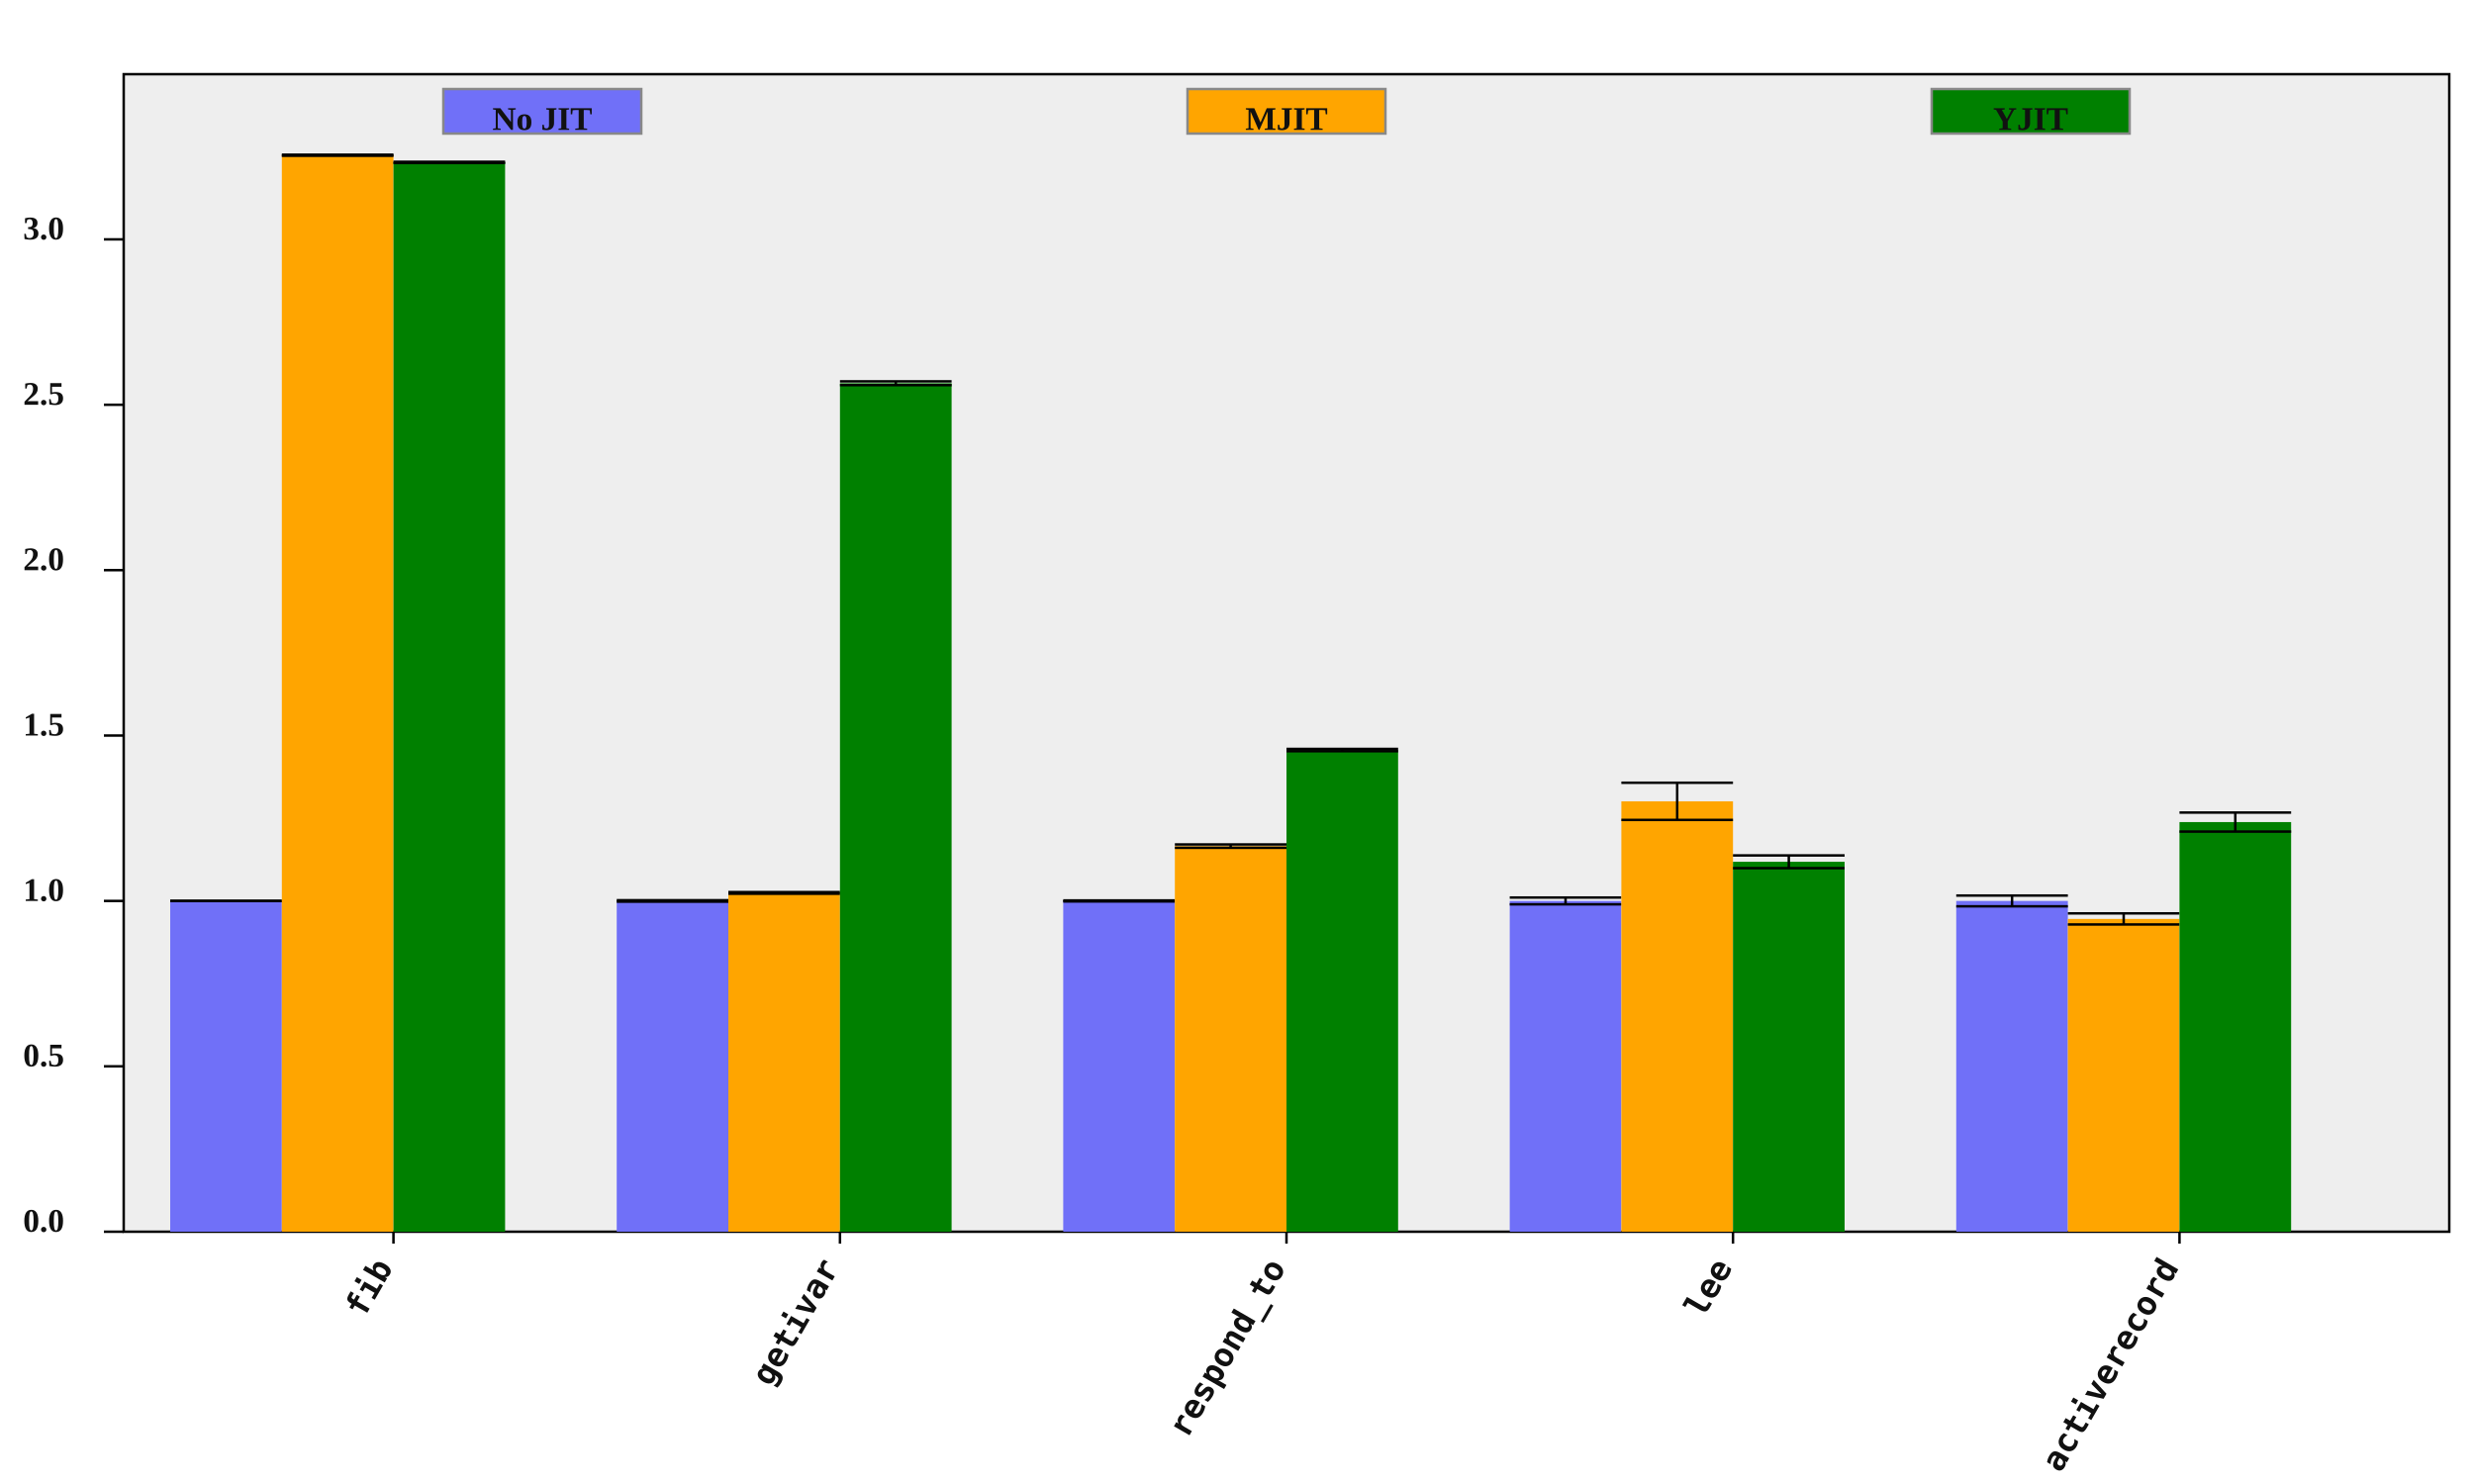
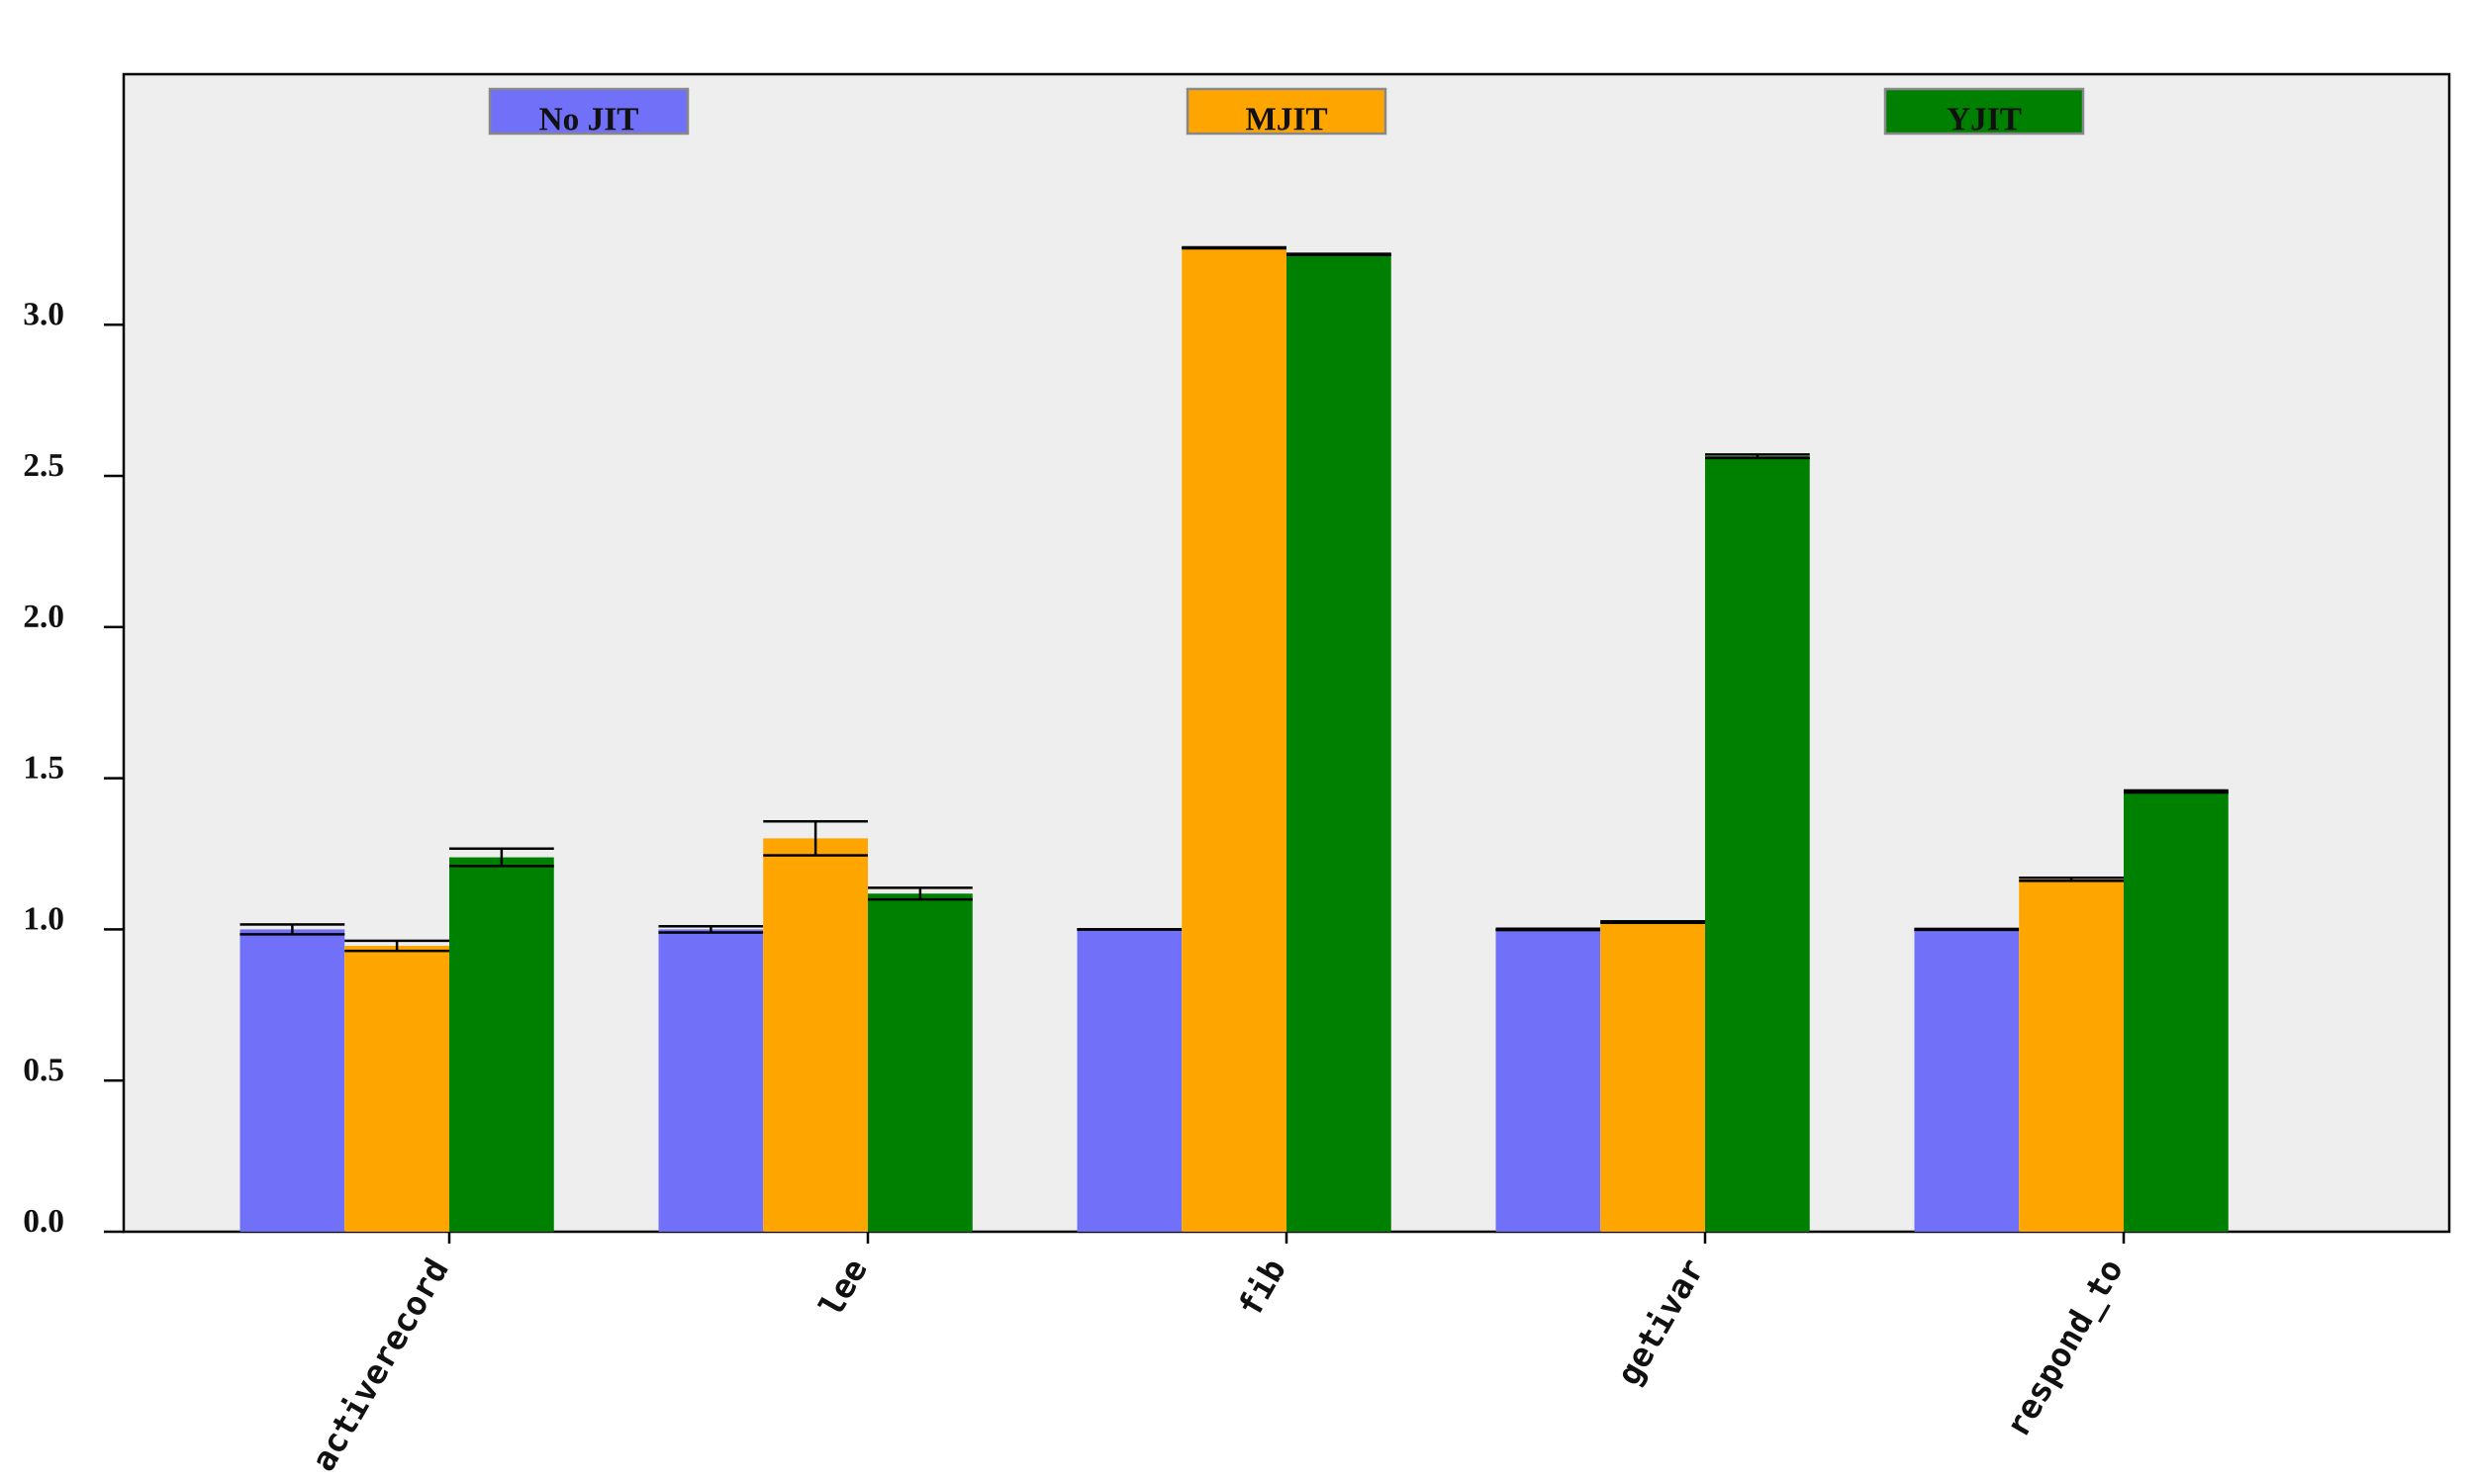
<svg xmlns="http://www.w3.org/2000/svg" viewBox="0 0 1000 600" width="100%" height="100%">
  <rect x="50.0" y="30.0" width="940.0" height="468" stroke="#000" fill="#EEE" />
-   <line x1="42.0" y1="498.0" x2="50.0" y2="498.0" stroke="#000" />
-   <text x="26" y="498.0" text-anchor="end" font-weight="bold" font-size="small" fill="#111">
+   <line x1="42.0" y1="498" x2="50.0" y2="498" stroke="#000" />
+   <text x="26" y="498" text-anchor="end" font-weight="bold" font-size="small" fill="#111">
0.0
</text>
-   <line x1="42.0" y1="431.13" x2="50.0" y2="431.13" stroke="#000" />
-   <text x="26" y="431.13" text-anchor="end" font-weight="bold" font-size="small" fill="#111">
+   <line x1="42.0" y1="436.882" x2="50.0" y2="436.882" stroke="#000" />
+   <text x="26" y="436.882" text-anchor="end" font-weight="bold" font-size="small" fill="#111">
0.5
</text>
-   <line x1="42.0" y1="364.26" x2="50.0" y2="364.26" stroke="#000" />
-   <text x="26" y="364.26" text-anchor="end" font-weight="bold" font-size="small" fill="#111">
+   <line x1="42.0" y1="375.765" x2="50.0" y2="375.765" stroke="#000" />
+   <text x="26" y="375.765" text-anchor="end" font-weight="bold" font-size="small" fill="#111">
1.0
</text>
-   <line x1="42.0" y1="297.391" x2="50.0" y2="297.391" stroke="#000" />
-   <text x="26" y="297.391" text-anchor="end" font-weight="bold" font-size="small" fill="#111">
+   <line x1="42.0" y1="314.647" x2="50.0" y2="314.647" stroke="#000" />
+   <text x="26" y="314.647" text-anchor="end" font-weight="bold" font-size="small" fill="#111">
1.5
</text>
-   <line x1="42.0" y1="230.521" x2="50.0" y2="230.521" stroke="#000" />
-   <text x="26" y="230.521" text-anchor="end" font-weight="bold" font-size="small" fill="#111">
+   <line x1="42.0" y1="253.53" x2="50.0" y2="253.53" stroke="#000" />
+   <text x="26" y="253.53" text-anchor="end" font-weight="bold" font-size="small" fill="#111">
2.0
</text>
-   <line x1="42.0" y1="163.651" x2="50.0" y2="163.651" stroke="#000" />
-   <text x="26" y="163.651" text-anchor="end" font-weight="bold" font-size="small" fill="#111">
+   <line x1="42.0" y1="192.412" x2="50.0" y2="192.412" stroke="#000" />
+   <text x="26" y="192.412" text-anchor="end" font-weight="bold" font-size="small" fill="#111">
2.5
</text>
-   <line x1="42.0" y1="96.781" x2="50.0" y2="96.781" stroke="#000" />
-   <text x="26" y="96.781" text-anchor="end" font-weight="bold" font-size="small" fill="#111">
+   <line x1="42.0" y1="131.295" x2="50.0" y2="131.295" stroke="#000" />
+   <text x="26" y="131.295" text-anchor="end" font-weight="bold" font-size="small" fill="#111">
3.0
</text>
-   <rect x="179.2" y="36" width="80.0" height="18.0" fill="#7070f8" stroke="#888" />
-   <text x="219.2" y="52.5" font-size="small" text-anchor="middle" font-weight="bold" fill="#111">
+   <rect x="198" y="36" width="80.0" height="18.0" fill="#7070f8" stroke="#888" />
+   <text x="238.0" y="52.5" font-size="small" text-anchor="middle" font-weight="bold" fill="#111">
No JIT
</text>
  <rect x="480" y="36" width="80.0" height="18.0" fill="orange" stroke="#888" />
  <text x="520" y="52.5" font-size="small" text-anchor="middle" font-weight="bold" fill="#111">
MJIT
</text>
-   <rect x="780.8" y="36" width="80.0" height="18.0" fill="green" stroke="#888" />
-   <text x="820.8" y="52.5" font-size="small" text-anchor="middle" font-weight="bold" fill="#111">
+   <rect x="762" y="36" width="80.0" height="18.0" fill="green" stroke="#888" />
+   <text x="802" y="52.5" font-size="small" text-anchor="middle" font-weight="bold" fill="#111">
YJIT
</text>
-   <rect x="68.8" y="364.26" width="45.12" height="133.74" fill="#7070f8" data-tooltip="1.0x No-JIT time (No JIT)" />
-   <line x1="68.8" y1="364.224" x2="113.92" y2="364.224" stroke="#000" />
-   <line x1="68.8" y1="364.297" x2="113.92" y2="364.297" stroke="#000" />
-   <line x1="91.36" y1="364.224" x2="91.36" y2="364.297" stroke="#000" />
-   <rect x="113.92" y="62.76" width="45.12" height="435.24" fill="orange" data-tooltip="3.3x No-JIT time (MJIT)" />
-   <line x1="113.92" y1="62.544" x2="159.04" y2="62.544" stroke="#000" />
-   <line x1="113.92" y1="62.976" x2="159.04" y2="62.976" stroke="#000" />
-   <line x1="136.48" y1="62.544" x2="136.48" y2="62.976" stroke="#000" />
-   <rect x="159.04" y="65.657" width="45.12" height="432.343" fill="green" data-tooltip="3.2x No-JIT time (YJIT)" />
-   <line x1="159.04" y1="65.411" x2="204.16" y2="65.411" stroke="#000" />
-   <line x1="159.04" y1="65.902" x2="204.16" y2="65.902" stroke="#000" />
-   <line x1="181.6" y1="65.411" x2="181.6" y2="65.902" stroke="#000" />
-   <line x1="159.04" y1="498.0" x2="159.04" y2="502.8" stroke="#000" />
-   <text x="159.04" y="512.4" fill="#111" font-size="small" font-family="monospace" font-weight="bold" text-anchor="end" transform="rotate(-60, 159.04, 512.4)">
+   <rect x="97.0" y="375.765" width="42.3" height="122.235" fill="#7070f8" data-tooltip="1.00x No-JIT time (No JIT)" />
+   <line x1="97.0" y1="373.775" x2="139.3" y2="373.775" stroke="#000" />
+   <line x1="97.0" y1="377.755" x2="139.3" y2="377.755" stroke="#000" />
+   <line x1="118.15" y1="373.775" x2="118.15" y2="377.755" stroke="#000" />
+   <rect x="139.3" y="382.412" width="42.3" height="115.588" fill="orange" data-tooltip="0.95x No-JIT time (MJIT)" />
+   <line x1="139.3" y1="380.363" x2="181.6" y2="380.363" stroke="#000" />
+   <line x1="139.3" y1="384.461" x2="181.6" y2="384.461" stroke="#000" />
+   <line x1="160.45" y1="380.363" x2="160.45" y2="384.461" stroke="#000" />
+   <rect x="181.6" y="346.624" width="42.3" height="151.376" fill="green" data-tooltip="1.24x No-JIT time (YJIT)" />
+   <line x1="181.6" y1="343.106" x2="223.9" y2="343.106" stroke="#000" />
+   <line x1="181.6" y1="350.142" x2="223.9" y2="350.142" stroke="#000" />
+   <line x1="202.75" y1="343.106" x2="202.75" y2="350.142" stroke="#000" />
+   <line x1="181.6" y1="498.0" x2="181.6" y2="502.8" stroke="#000" />
+   <text x="181.6" y="512.4" fill="#111" font-size="small" font-family="monospace" font-weight="bold" text-anchor="end" transform="rotate(-60, 181.6, 512.4)">
+ activerecord
+ </text>
+   <rect x="266.2" y="375.765" width="42.3" height="122.235" fill="#7070f8" data-tooltip="1.00x No-JIT time (No JIT)" />
+   <line x1="266.2" y1="374.509" x2="308.5" y2="374.509" stroke="#000" />
+   <line x1="266.2" y1="377.021" x2="308.5" y2="377.021" stroke="#000" />
+   <line x1="287.35" y1="374.509" x2="287.35" y2="377.021" stroke="#000" />
+   <rect x="308.5" y="338.957" width="42.3" height="159.043" fill="orange" data-tooltip="1.30x No-JIT time (MJIT)" />
+   <line x1="308.5" y1="332.088" x2="350.8" y2="332.088" stroke="#000" />
+   <line x1="308.5" y1="345.826" x2="350.8" y2="345.826" stroke="#000" />
+   <line x1="329.65" y1="332.088" x2="329.65" y2="345.826" stroke="#000" />
+   <rect x="350.8" y="361.299" width="42.3" height="136.701" fill="green" data-tooltip="1.12x No-JIT time (YJIT)" />
+   <line x1="350.8" y1="358.947" x2="393.1" y2="358.947" stroke="#000" />
+   <line x1="350.8" y1="363.651" x2="393.1" y2="363.651" stroke="#000" />
+   <line x1="371.95" y1="358.947" x2="371.95" y2="363.651" stroke="#000" />
+   <line x1="350.8" y1="498.0" x2="350.8" y2="502.8" stroke="#000" />
+   <text x="350.8" y="512.4" fill="#111" font-size="small" font-family="monospace" font-weight="bold" text-anchor="end" transform="rotate(-60, 350.8, 512.4)">
+ lee
+ </text>
+   <rect x="435.4" y="375.765" width="42.3" height="122.235" fill="#7070f8" data-tooltip="1.00x No-JIT time (No JIT)" />
+   <line x1="435.4" y1="375.731" x2="477.7" y2="375.731" stroke="#000" />
+   <line x1="435.4" y1="375.799" x2="477.7" y2="375.799" stroke="#000" />
+   <line x1="456.55" y1="375.731" x2="456.55" y2="375.799" stroke="#000" />
+   <rect x="477.7" y="100.2" width="42.3" height="397.8" fill="orange" data-tooltip="3.25x No-JIT time (MJIT)" />
+   <line x1="477.7" y1="100.002" x2="520.0" y2="100.002" stroke="#000" />
+   <line x1="477.7" y1="100.398" x2="520.0" y2="100.398" stroke="#000" />
+   <line x1="498.85" y1="100.002" x2="498.85" y2="100.398" stroke="#000" />
+   <rect x="520.0" y="102.848" width="42.3" height="395.152" fill="green" data-tooltip="3.23x No-JIT time (YJIT)" />
+   <line x1="520.0" y1="102.623" x2="562.3" y2="102.623" stroke="#000" />
+   <line x1="520.0" y1="103.072" x2="562.3" y2="103.072" stroke="#000" />
+   <line x1="541.15" y1="102.623" x2="541.15" y2="103.072" stroke="#000" />
+   <line x1="520.0" y1="498.0" x2="520.0" y2="502.8" stroke="#000" />
+   <text x="520.0" y="512.4" fill="#111" font-size="small" font-family="monospace" font-weight="bold" text-anchor="end" transform="rotate(-60, 520.0, 512.4)">
fib
</text>
-   <rect x="249.28" y="364.26" width="45.12" height="133.74" fill="#7070f8" data-tooltip="1.0x No-JIT time (No JIT)" />
-   <line x1="249.28" y1="363.969" x2="294.4" y2="363.969" stroke="#000" />
-   <line x1="249.28" y1="364.552" x2="294.4" y2="364.552" stroke="#000" />
-   <line x1="271.84" y1="363.969" x2="271.84" y2="364.552" stroke="#000" />
-   <rect x="294.4" y="361.014" width="45.12" height="136.986" fill="orange" data-tooltip="1.0x No-JIT time (MJIT)" />
-   <line x1="294.4" y1="360.68" x2="339.52" y2="360.68" stroke="#000" />
-   <line x1="294.4" y1="361.349" x2="339.52" y2="361.349" stroke="#000" />
-   <line x1="316.96" y1="360.68" x2="316.96" y2="361.349" stroke="#000" />
-   <rect x="339.52" y="154.952" width="45.12" height="343.048" fill="green" data-tooltip="2.6x No-JIT time (YJIT)" />
-   <line x1="339.52" y1="154.187" x2="384.64" y2="154.187" stroke="#000" />
-   <line x1="339.52" y1="155.717" x2="384.64" y2="155.717" stroke="#000" />
-   <line x1="362.08" y1="154.187" x2="362.08" y2="155.717" stroke="#000" />
-   <line x1="339.52" y1="498.0" x2="339.52" y2="502.8" stroke="#000" />
-   <text x="339.52" y="512.4" fill="#111" font-size="small" font-family="monospace" font-weight="bold" text-anchor="end" transform="rotate(-60, 339.52, 512.4)">
+   <rect x="604.6" y="375.765" width="42.3" height="122.235" fill="#7070f8" data-tooltip="1.00x No-JIT time (No JIT)" />
+   <line x1="604.6" y1="375.498" x2="646.9" y2="375.498" stroke="#000" />
+   <line x1="604.6" y1="376.031" x2="646.9" y2="376.031" stroke="#000" />
+   <line x1="625.75" y1="375.498" x2="625.75" y2="376.031" stroke="#000" />
+   <rect x="646.9" y="372.798" width="42.3" height="125.202" fill="orange" data-tooltip="1.02x No-JIT time (MJIT)" />
+   <line x1="646.9" y1="372.492" x2="689.2" y2="372.492" stroke="#000" />
+   <line x1="646.9" y1="373.104" x2="689.2" y2="373.104" stroke="#000" />
+   <line x1="668.05" y1="372.492" x2="668.05" y2="373.104" stroke="#000" />
+   <rect x="689.2" y="184.462" width="42.3" height="313.538" fill="green" data-tooltip="2.57x No-JIT time (YJIT)" />
+   <line x1="689.2" y1="183.763" x2="731.5" y2="183.763" stroke="#000" />
+   <line x1="689.2" y1="185.161" x2="731.5" y2="185.161" stroke="#000" />
+   <line x1="710.35" y1="183.763" x2="710.35" y2="185.161" stroke="#000" />
+   <line x1="689.2" y1="498.0" x2="689.2" y2="502.8" stroke="#000" />
+   <text x="689.2" y="512.4" fill="#111" font-size="small" font-family="monospace" font-weight="bold" text-anchor="end" transform="rotate(-60, 689.2, 512.4)">
getivar
</text>
-   <rect x="429.76" y="364.26" width="45.12" height="133.74" fill="#7070f8" data-tooltip="1.0x No-JIT time (No JIT)" />
-   <line x1="429.76" y1="364.05" x2="474.88" y2="364.05" stroke="#000" />
-   <line x1="429.76" y1="364.471" x2="474.88" y2="364.471" stroke="#000" />
-   <line x1="452.32" y1="364.05" x2="452.32" y2="364.471" stroke="#000" />
-   <rect x="474.88" y="342.102" width="45.12" height="155.898" fill="orange" data-tooltip="1.2x No-JIT time (MJIT)" />
-   <line x1="474.88" y1="341.423" x2="520" y2="341.423" stroke="#000" />
-   <line x1="474.88" y1="342.78" x2="520" y2="342.78" stroke="#000" />
-   <line x1="497.44" y1="341.423" x2="497.44" y2="342.78" stroke="#000" />
-   <rect x="520" y="303.262" width="45.12" height="194.738" fill="green" data-tooltip="1.5x No-JIT time (YJIT)" />
-   <line x1="520" y1="302.795" x2="565.12" y2="302.795" stroke="#000" />
-   <line x1="520" y1="303.728" x2="565.12" y2="303.728" stroke="#000" />
-   <line x1="542.56" y1="302.795" x2="542.56" y2="303.728" stroke="#000" />
-   <line x1="520" y1="498.0" x2="520" y2="502.8" stroke="#000" />
-   <text x="520" y="512.4" fill="#111" font-size="small" font-family="monospace" font-weight="bold" text-anchor="end" transform="rotate(-60, 520, 512.4)">
+   <rect x="773.8" y="375.765" width="42.3" height="122.235" fill="#7070f8" data-tooltip="1.00x No-JIT time (No JIT)" />
+   <line x1="773.8" y1="375.573" x2="816.1" y2="375.573" stroke="#000" />
+   <line x1="773.8" y1="375.957" x2="816.1" y2="375.957" stroke="#000" />
+   <line x1="794.95" y1="375.573" x2="794.95" y2="375.957" stroke="#000" />
+   <rect x="816.1" y="355.512" width="42.3" height="142.488" fill="orange" data-tooltip="1.17x No-JIT time (MJIT)" />
+   <line x1="816.1" y1="354.892" x2="858.4" y2="354.892" stroke="#000" />
+   <line x1="816.1" y1="356.132" x2="858.4" y2="356.132" stroke="#000" />
+   <line x1="837.25" y1="354.892" x2="837.25" y2="356.132" stroke="#000" />
+   <rect x="858.4" y="320.014" width="42.3" height="177.986" fill="green" data-tooltip="1.46x No-JIT time (YJIT)" />
+   <line x1="858.4" y1="319.587" x2="900.7" y2="319.587" stroke="#000" />
+   <line x1="858.4" y1="320.44" x2="900.7" y2="320.44" stroke="#000" />
+   <line x1="879.55" y1="319.587" x2="879.55" y2="320.44" stroke="#000" />
+   <line x1="858.4" y1="498.0" x2="858.4" y2="502.8" stroke="#000" />
+   <text x="858.4" y="512.4" fill="#111" font-size="small" font-family="monospace" font-weight="bold" text-anchor="end" transform="rotate(-60, 858.4, 512.4)">
respond_to
</text>
-   <rect x="610.24" y="364.26" width="45.12" height="133.74" fill="#7070f8" data-tooltip="1.0x No-JIT time (No JIT)" />
-   <line x1="610.24" y1="362.886" x2="655.36" y2="362.886" stroke="#000" />
-   <line x1="610.24" y1="365.635" x2="655.36" y2="365.635" stroke="#000" />
-   <line x1="632.8" y1="362.886" x2="632.8" y2="365.635" stroke="#000" />
-   <rect x="655.36" y="323.988" width="45.12" height="174.012" fill="orange" data-tooltip="1.3x No-JIT time (MJIT)" />
-   <line x1="655.36" y1="316.473" x2="700.48" y2="316.473" stroke="#000" />
-   <line x1="655.36" y1="331.504" x2="700.48" y2="331.504" stroke="#000" />
-   <line x1="677.92" y1="316.473" x2="677.92" y2="331.504" stroke="#000" />
-   <rect x="700.48" y="348.433" width="45.12" height="149.567" fill="green" data-tooltip="1.1x No-JIT time (YJIT)" />
-   <line x1="700.48" y1="345.859" x2="745.6" y2="345.859" stroke="#000" />
-   <line x1="700.48" y1="351.007" x2="745.6" y2="351.007" stroke="#000" />
-   <line x1="723.04" y1="345.859" x2="723.04" y2="351.007" stroke="#000" />
-   <line x1="700.48" y1="498.0" x2="700.48" y2="502.8" stroke="#000" />
-   <text x="700.48" y="512.4" fill="#111" font-size="small" font-family="monospace" font-weight="bold" text-anchor="end" transform="rotate(-60, 700.48, 512.4)">
- lee
- </text>
-   <rect x="790.72" y="364.26" width="45.12" height="133.74" fill="#7070f8" data-tooltip="1.0x No-JIT time (No JIT)" />
-   <line x1="790.72" y1="362.083" x2="835.84" y2="362.083" stroke="#000" />
-   <line x1="790.72" y1="366.438" x2="835.84" y2="366.438" stroke="#000" />
-   <line x1="813.28" y1="362.083" x2="813.28" y2="366.438" stroke="#000" />
-   <rect x="835.84" y="371.533" width="45.12" height="126.467" fill="orange" data-tooltip="0.9x No-JIT time (MJIT)" />
-   <line x1="835.84" y1="369.291" x2="880.96" y2="369.291" stroke="#000" />
-   <line x1="835.84" y1="373.775" x2="880.96" y2="373.775" stroke="#000" />
-   <line x1="858.4" y1="369.291" x2="858.4" y2="373.775" stroke="#000" />
-   <rect x="880.96" y="332.377" width="45.12" height="165.623" fill="green" data-tooltip="1.2x No-JIT time (YJIT)" />
-   <line x1="880.96" y1="328.528" x2="926.08" y2="328.528" stroke="#000" />
-   <line x1="880.96" y1="336.226" x2="926.08" y2="336.226" stroke="#000" />
-   <line x1="903.52" y1="328.528" x2="903.52" y2="336.226" stroke="#000" />
-   <line x1="880.96" y1="498.0" x2="880.96" y2="502.8" stroke="#000" />
-   <text x="880.96" y="512.4" fill="#111" font-size="small" font-family="monospace" font-weight="bold" text-anchor="end" transform="rotate(-60, 880.96, 512.4)">
- activerecord
- </text>
</svg>
